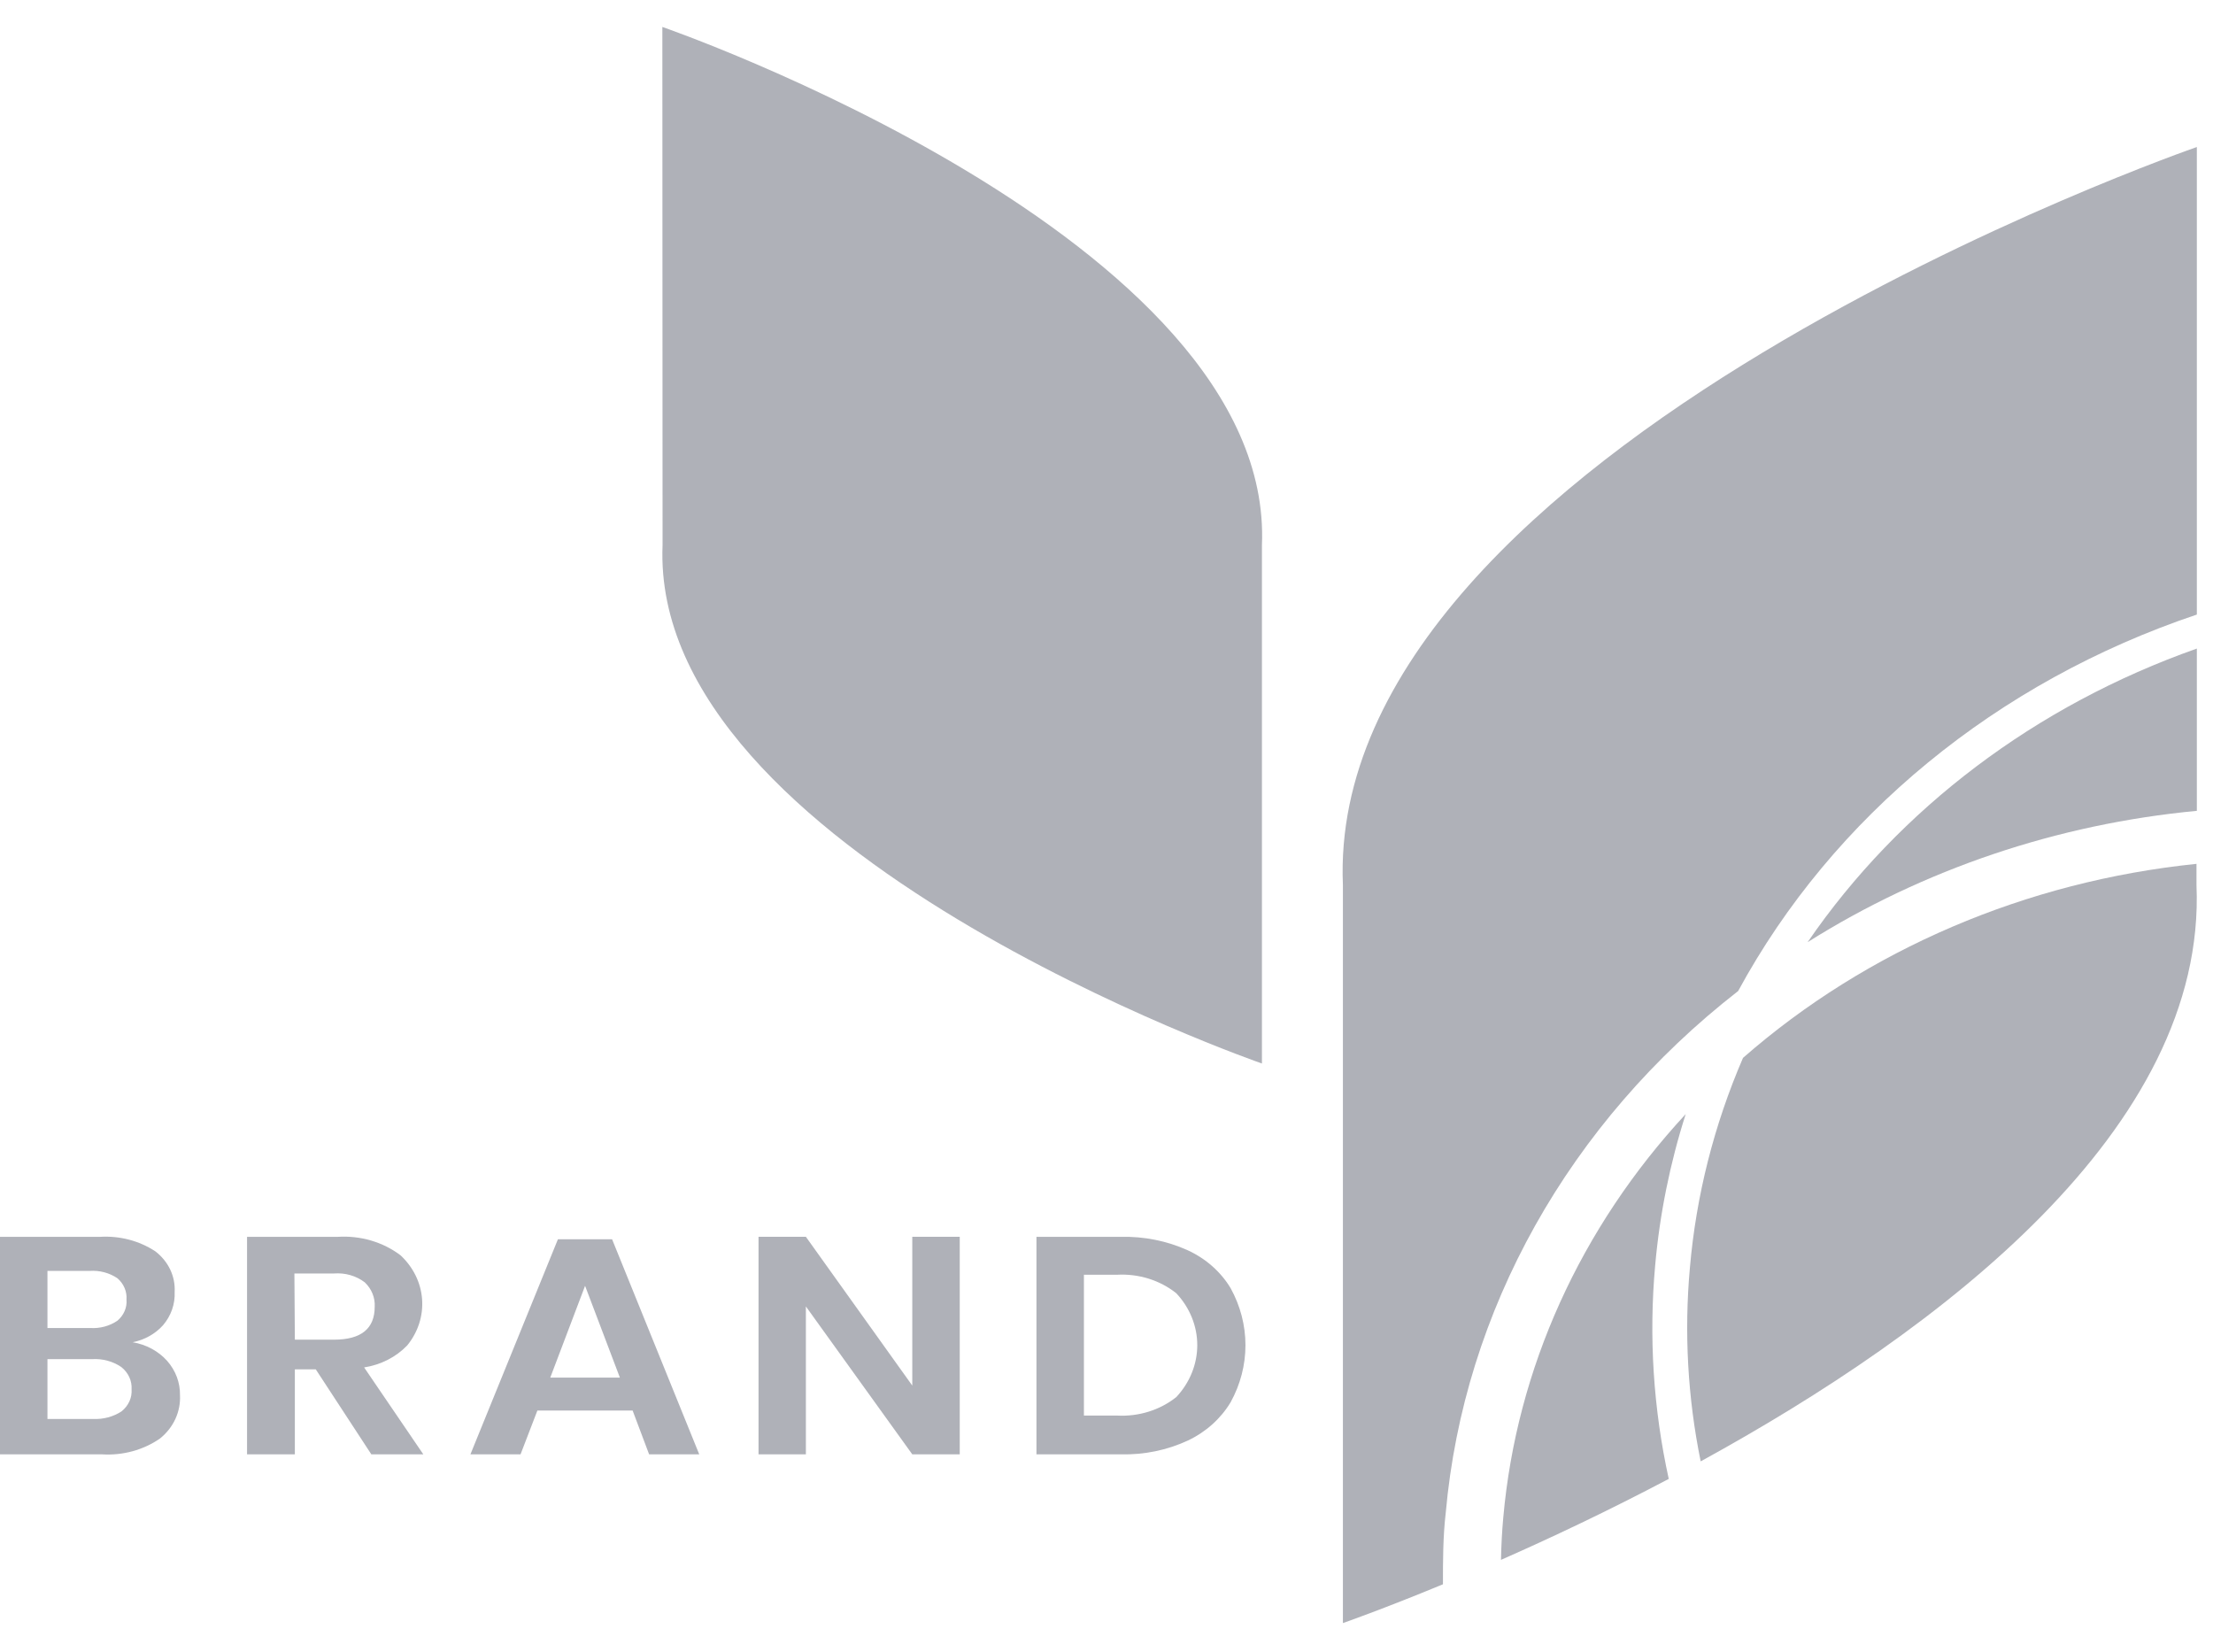
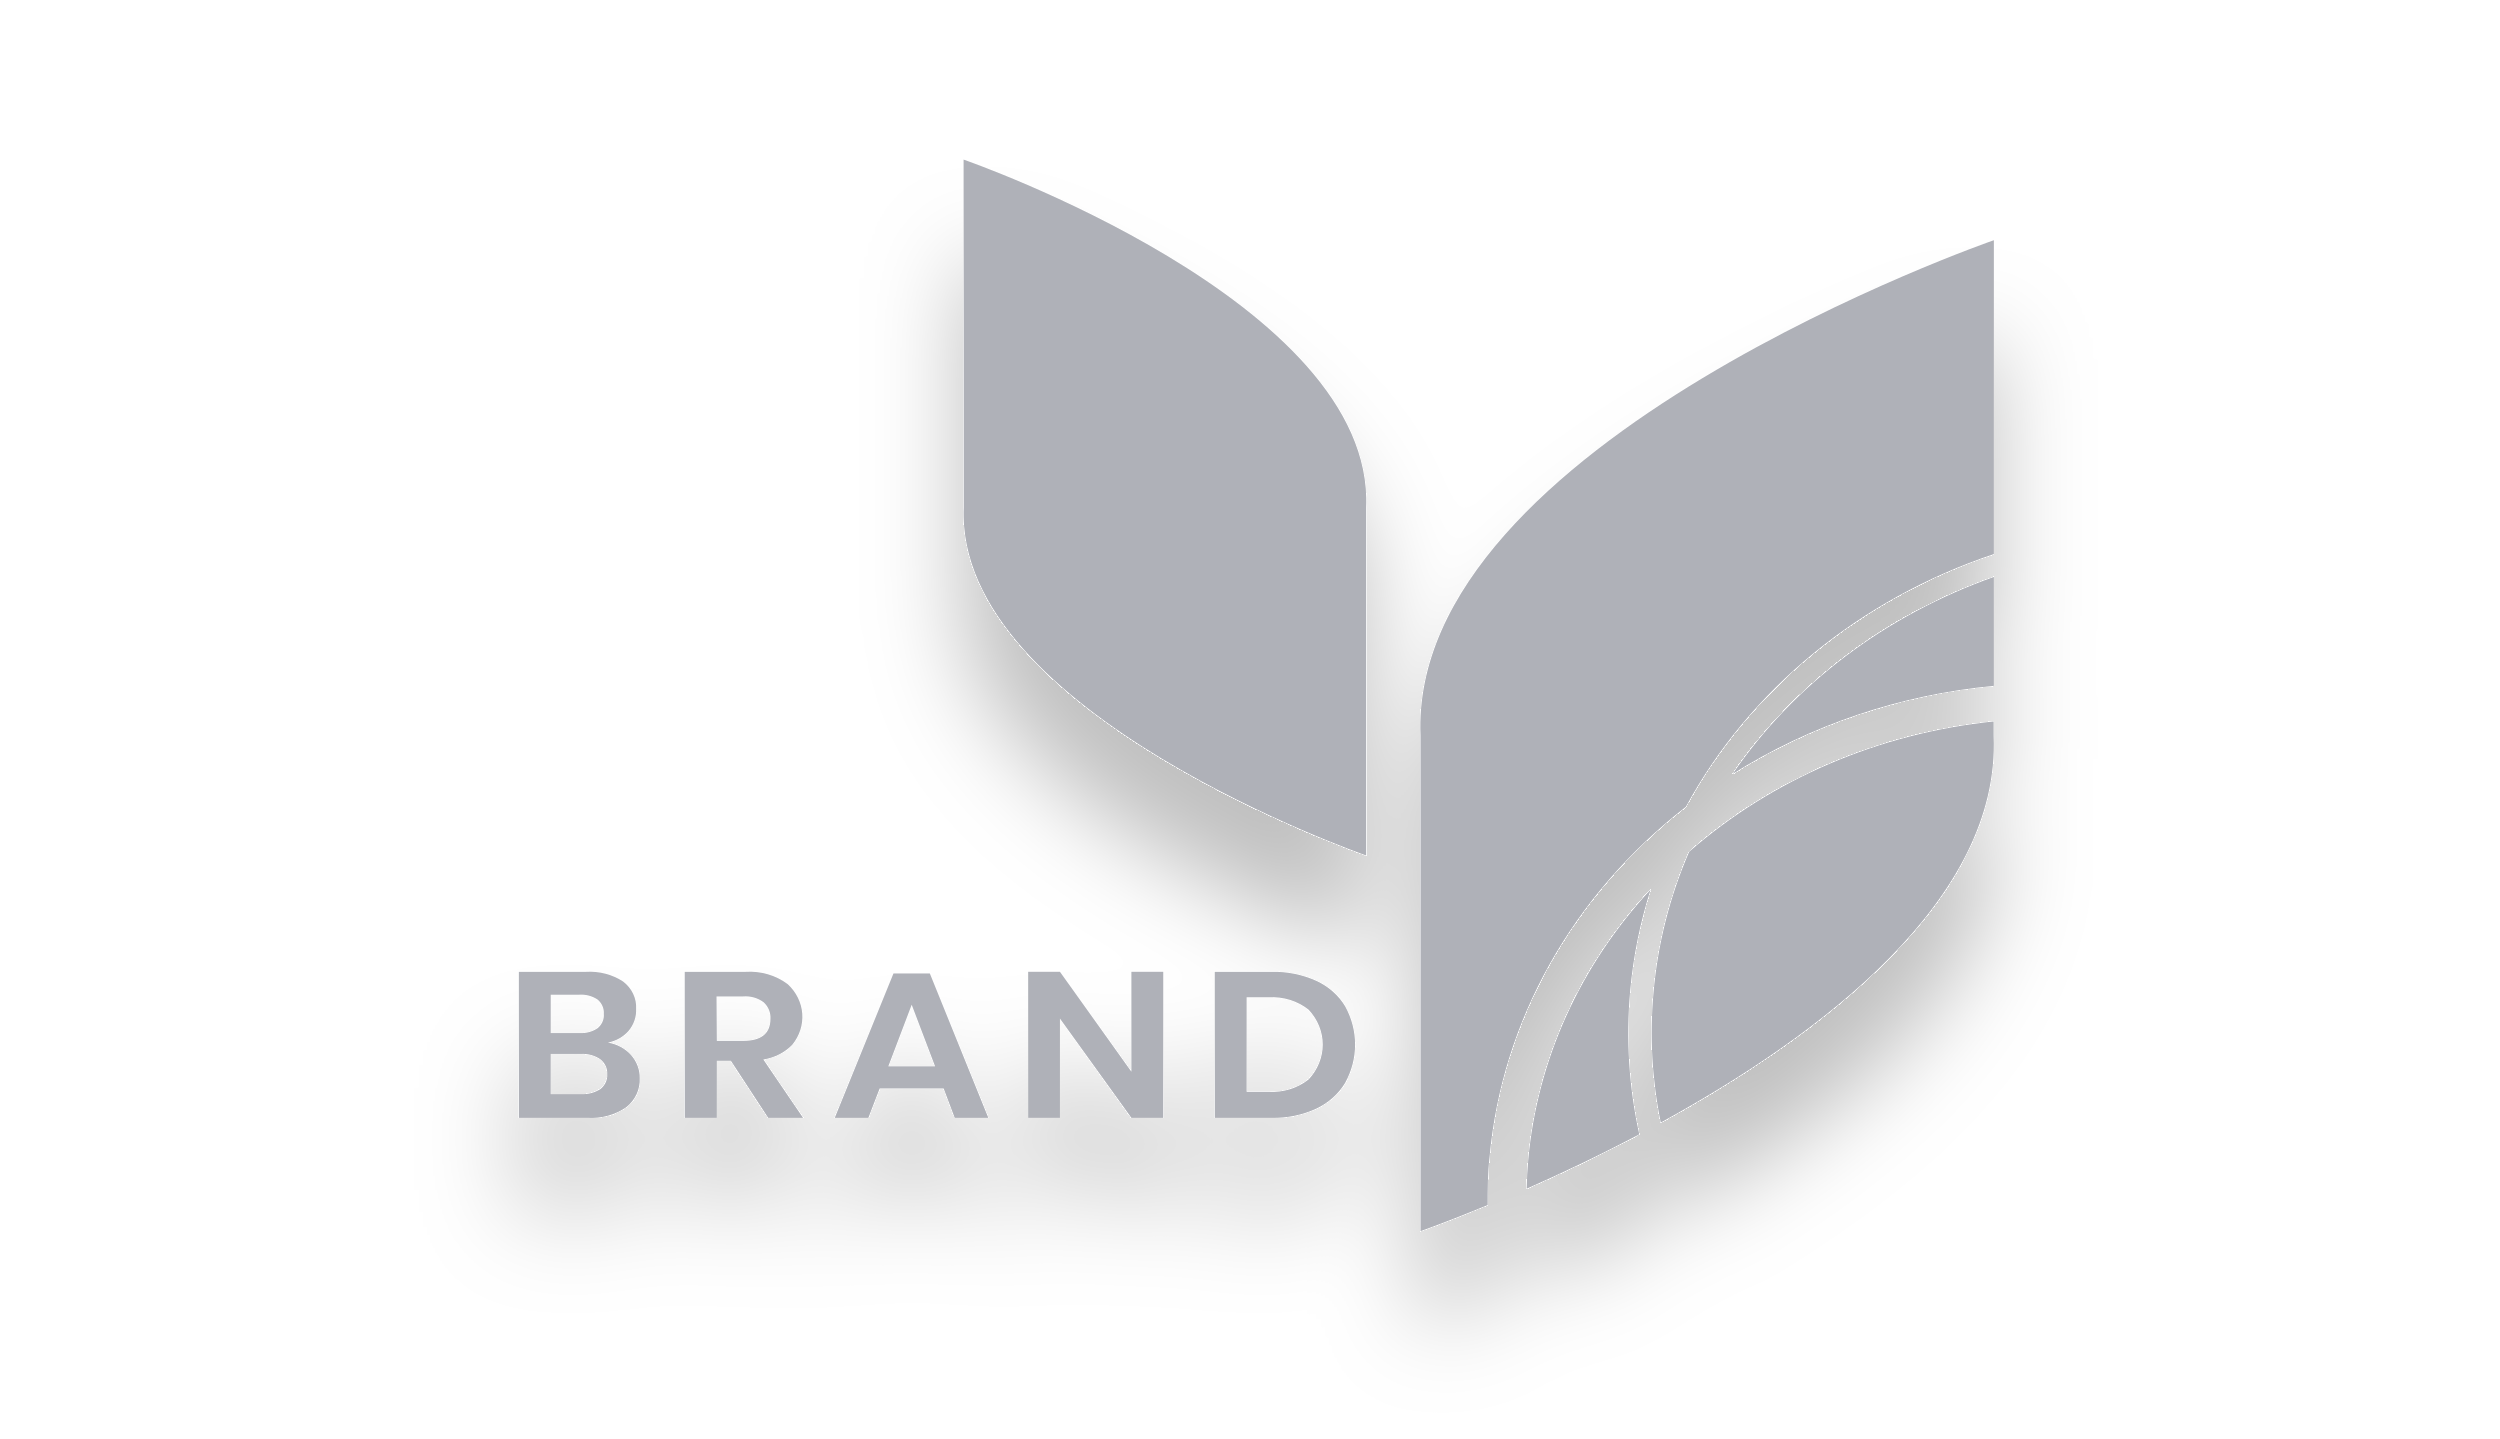
- <svg xmlns="http://www.w3.org/2000/svg" width="63" height="47" viewBox="0 0 63 47" fill="none">
-   <path d="M4.757 38.735C5.001 39.011 5.13 39.357 5.124 39.712C5.136 39.944 5.091 40.175 4.993 40.389C4.895 40.602 4.745 40.793 4.555 40.946C4.082 41.274 3.496 41.434 2.904 41.397H0V35.206H2.844C3.406 35.171 3.963 35.317 4.42 35.617C4.604 35.758 4.749 35.935 4.845 36.136C4.941 36.338 4.984 36.556 4.972 36.775C4.988 37.117 4.871 37.453 4.641 37.722C4.421 37.968 4.116 38.139 3.776 38.206C4.161 38.27 4.509 38.458 4.757 38.735V38.735ZM1.351 37.801H2.567C2.843 37.819 3.117 37.746 3.34 37.595C3.431 37.519 3.502 37.425 3.547 37.32C3.593 37.215 3.611 37.102 3.601 36.99C3.609 36.878 3.591 36.766 3.546 36.661C3.502 36.556 3.432 36.462 3.343 36.385C3.114 36.229 2.831 36.155 2.547 36.176H1.351V37.801ZM3.459 40.175C3.556 40.097 3.633 40 3.683 39.891C3.733 39.782 3.754 39.664 3.746 39.546C3.753 39.426 3.731 39.307 3.68 39.197C3.629 39.087 3.551 38.989 3.452 38.911C3.214 38.749 2.922 38.67 2.626 38.687H1.351V40.39H2.643C2.933 40.405 3.221 40.329 3.459 40.175V40.175Z" fill="#AFB1B8" />
-   <path d="M10.571 41.397L8.989 38.977H8.394V41.397H7.033V35.206H9.61C10.259 35.164 10.901 35.352 11.403 35.732C11.764 36.068 11.981 36.511 12.016 36.98C12.051 37.45 11.902 37.916 11.595 38.294C11.277 38.627 10.843 38.849 10.366 38.923L12.051 41.397H10.571ZM8.394 38.133H9.507C10.28 38.133 10.667 37.821 10.667 37.196C10.675 37.068 10.653 36.94 10.604 36.821C10.556 36.701 10.48 36.592 10.383 36.5C10.138 36.314 9.824 36.224 9.507 36.249H8.381L8.394 38.133Z" fill="#AFB1B8" />
-   <path d="M18.01 40.151H15.298L14.819 41.397H13.392L15.883 35.275H17.425L19.906 41.397H18.479L18.01 40.151ZM17.647 39.213L16.656 36.6L15.665 39.213H17.647Z" fill="#AFB1B8" />
-   <path d="M27.322 41.397H25.971L22.942 37.187V41.397H21.594V35.205H22.942L25.971 39.44V35.205H27.322V41.397Z" fill="#AFB1B8" />
-   <path d="M35.033 39.915C34.753 40.382 34.328 40.763 33.81 41.007C33.222 41.279 32.569 41.413 31.911 41.397H29.506V35.206H31.911C32.568 35.19 33.22 35.321 33.81 35.587C34.328 35.825 34.754 36.202 35.033 36.666C35.311 37.17 35.456 37.726 35.456 38.291C35.456 38.855 35.311 39.411 35.033 39.915V39.915ZM33.487 39.767C33.872 39.355 34.084 38.831 34.084 38.289C34.084 37.747 33.872 37.223 33.487 36.812C33.02 36.439 32.413 36.25 31.795 36.285H30.857V40.293H31.795C32.413 40.328 33.02 40.139 33.487 39.767Z" fill="#AFB1B8" />
-   <path d="M18.856 0.767C18.856 0.767 36.294 6.795 35.925 15.518V30.272C35.925 30.272 18.499 24.241 18.862 15.518L18.856 0.767Z" fill="#AFB1B8" />
-   <path d="M51.46 26.818C54.754 24.743 58.563 23.457 62.54 23.08V18.461C57.958 20.078 54.071 23.01 51.46 26.818V26.818Z" fill="#AFB1B8" />
-   <path d="M49.482 28.209C52.177 23.24 56.85 19.405 62.54 17.493V4.185C62.54 4.185 37.705 12.772 38.23 25.194V46.2C38.23 46.2 39.337 45.816 41.078 45.096C41.078 44.425 41.078 43.747 41.157 43.067C41.671 37.3 44.665 31.956 49.482 28.209V28.209Z" fill="#AFB1B8" />
-   <path d="M47.12 36.013C47.25 34.556 47.541 33.115 47.989 31.712C44.99 34.947 43.173 38.961 42.796 43.191C42.759 43.59 42.739 43.989 42.73 44.401C44.14 43.78 45.782 43.006 47.506 42.096C47.066 40.095 46.936 38.047 47.12 36.013V36.013Z" fill="#AFB1B8" />
-   <path d="M48.108 36.089C47.942 37.929 48.045 39.781 48.415 41.597C55.2 37.879 62.824 32.136 62.53 25.194V24.589C57.682 25.086 53.147 27.026 49.62 30.112C48.795 32.024 48.285 34.039 48.108 36.089V36.089Z" fill="#AFB1B8" />
+ <svg xmlns="http://www.w3.org/2000/svg" width="106" height="61" viewBox="0 0 106 61" fill="none">
+   <g filter="url(#filter0_d_73601_10)">
+     <path d="M26.757 44.735C27.001 45.011 27.13 45.357 27.124 45.712C27.136 45.944 27.091 46.175 26.993 46.389C26.895 46.602 26.745 46.793 26.555 46.946C26.082 47.274 25.496 47.434 24.904 47.397H22V41.206H24.844C25.406 41.171 25.963 41.317 26.42 41.617C26.604 41.758 26.749 41.935 26.845 42.136C26.941 42.338 26.984 42.556 26.972 42.775C26.988 43.117 26.871 43.453 26.641 43.722C26.421 43.968 26.116 44.139 25.776 44.206C26.161 44.27 26.509 44.458 26.757 44.735ZM23.351 43.801H24.567C24.843 43.819 25.117 43.746 25.34 43.595C25.431 43.519 25.502 43.425 25.547 43.32C25.593 43.215 25.611 43.102 25.601 42.99C25.609 42.878 25.591 42.766 25.546 42.661C25.502 42.556 25.432 42.462 25.343 42.385C25.114 42.229 24.831 42.155 24.547 42.176H23.351V43.801ZM25.459 46.175C25.556 46.097 25.633 46 25.683 45.891C25.733 45.782 25.754 45.664 25.746 45.546C25.753 45.426 25.731 45.307 25.68 45.197C25.629 45.087 25.551 44.989 25.452 44.911C25.214 44.749 24.922 44.67 24.626 44.687H23.351V46.39H24.643C24.933 46.405 25.221 46.329 25.459 46.175Z" fill="#AFB1B8" />
+     <path d="M32.571 47.397L30.989 44.977H30.394V47.397H29.033V41.206H31.61C32.259 41.164 32.901 41.352 33.403 41.732C33.764 42.068 33.981 42.511 34.016 42.98C34.051 43.45 33.902 43.916 33.595 44.294C33.277 44.627 32.843 44.849 32.366 44.923L34.051 47.397H32.571ZM30.394 44.133H31.507C32.28 44.133 32.667 43.821 32.667 43.196C32.675 43.068 32.653 42.94 32.605 42.821C32.556 42.701 32.48 42.592 32.383 42.5C32.138 42.314 31.824 42.224 31.507 42.249H30.381L30.394 44.133Z" fill="#AFB1B8" />
+     <path d="M40.01 46.151H37.298L36.819 47.397H35.392L37.883 41.275H39.425L41.906 47.397H40.479L40.01 46.151ZM39.647 45.213L38.656 42.6L37.665 45.213H39.647Z" fill="#AFB1B8" />
+     <path d="M49.322 47.397H47.971L44.942 43.187V47.397H43.594V41.205H44.942L47.971 45.44V41.205H49.322V47.397Z" fill="#AFB1B8" />
+     <path d="M57.033 45.915C56.753 46.382 56.328 46.763 55.81 47.007C55.222 47.279 54.569 47.413 53.911 47.397H51.506V41.206H53.911C54.568 41.19 55.22 41.321 55.81 41.587C56.328 41.825 56.754 42.202 57.033 42.666C57.311 43.17 57.456 43.726 57.456 44.291C57.456 44.855 57.311 45.411 57.033 45.915ZM55.487 45.767C55.872 45.355 56.084 44.831 56.084 44.289C56.084 43.747 55.872 43.223 55.487 42.812C55.02 42.439 54.413 42.25 53.795 42.285H52.857V46.293H53.795C54.413 46.328 55.02 46.139 55.487 45.767Z" fill="#AFB1B8" />
+     <path d="M40.856 6.767C40.856 6.767 58.294 12.795 57.925 21.518V36.272C57.925 36.272 40.499 30.241 40.862 21.518L40.856 6.767Z" fill="#AFB1B8" />
+     <path d="M73.46 32.818C76.754 30.743 80.563 29.457 84.54 29.08V24.461C79.958 26.078 76.071 29.01 73.46 32.818Z" fill="#AFB1B8" />
+     <path d="M71.482 34.209C74.177 29.24 78.85 25.405 84.54 23.493V10.185C84.54 10.185 59.705 18.772 60.23 31.194V52.2C60.23 52.2 61.337 51.816 63.078 51.096C63.078 50.425 63.078 49.747 63.157 49.067C63.671 43.3 66.665 37.956 71.482 34.209Z" fill="#AFB1B8" />
+     <path d="M69.12 42.013C69.25 40.556 69.541 39.115 69.989 37.712C66.99 40.947 65.173 44.961 64.796 49.191C64.759 49.59 64.739 49.989 64.73 50.401C66.14 49.78 67.782 49.006 69.506 48.096C69.066 46.095 68.936 44.047 69.12 42.013Z" fill="#AFB1B8" />
+     <path d="M70.108 42.089C69.942 43.929 70.045 45.781 70.415 47.597C77.2 43.879 84.824 38.136 84.53 31.194V30.589C79.682 31.086 75.147 33.026 71.62 36.112C70.795 38.024 70.285 40.039 70.108 42.089Z" fill="#AFB1B8" />
+   </g>
+   <defs>
+     <filter id="filter0_d_73601_10" x="-4" y="0" width="114" height="68" filterUnits="userSpaceOnUse" color-interpolation-filters="sRGB">
+       <feFlood flood-opacity="0" result="BackgroundImageFix" />
+       <feColorMatrix in="SourceAlpha" type="matrix" values="0 0 0 0 0 0 0 0 0 0 0 0 0 0 0 0 0 0 127 0" result="hardAlpha" />
+       <feOffset dy="4" />
+       <feGaussianBlur stdDeviation="2" />
+       <feComposite in2="hardAlpha" operator="out" />
+       <feColorMatrix type="matrix" values="0 0 0 0 0 0 0 0 0 0 0 0 0 0 0 0 0 0 0.25 0" />
+       <feBlend mode="normal" in2="BackgroundImageFix" result="effect1_dropShadow_73601_10" />
+       <feBlend mode="normal" in="SourceGraphic" in2="effect1_dropShadow_73601_10" result="shape" />
+     </filter>
+   </defs>
</svg>
